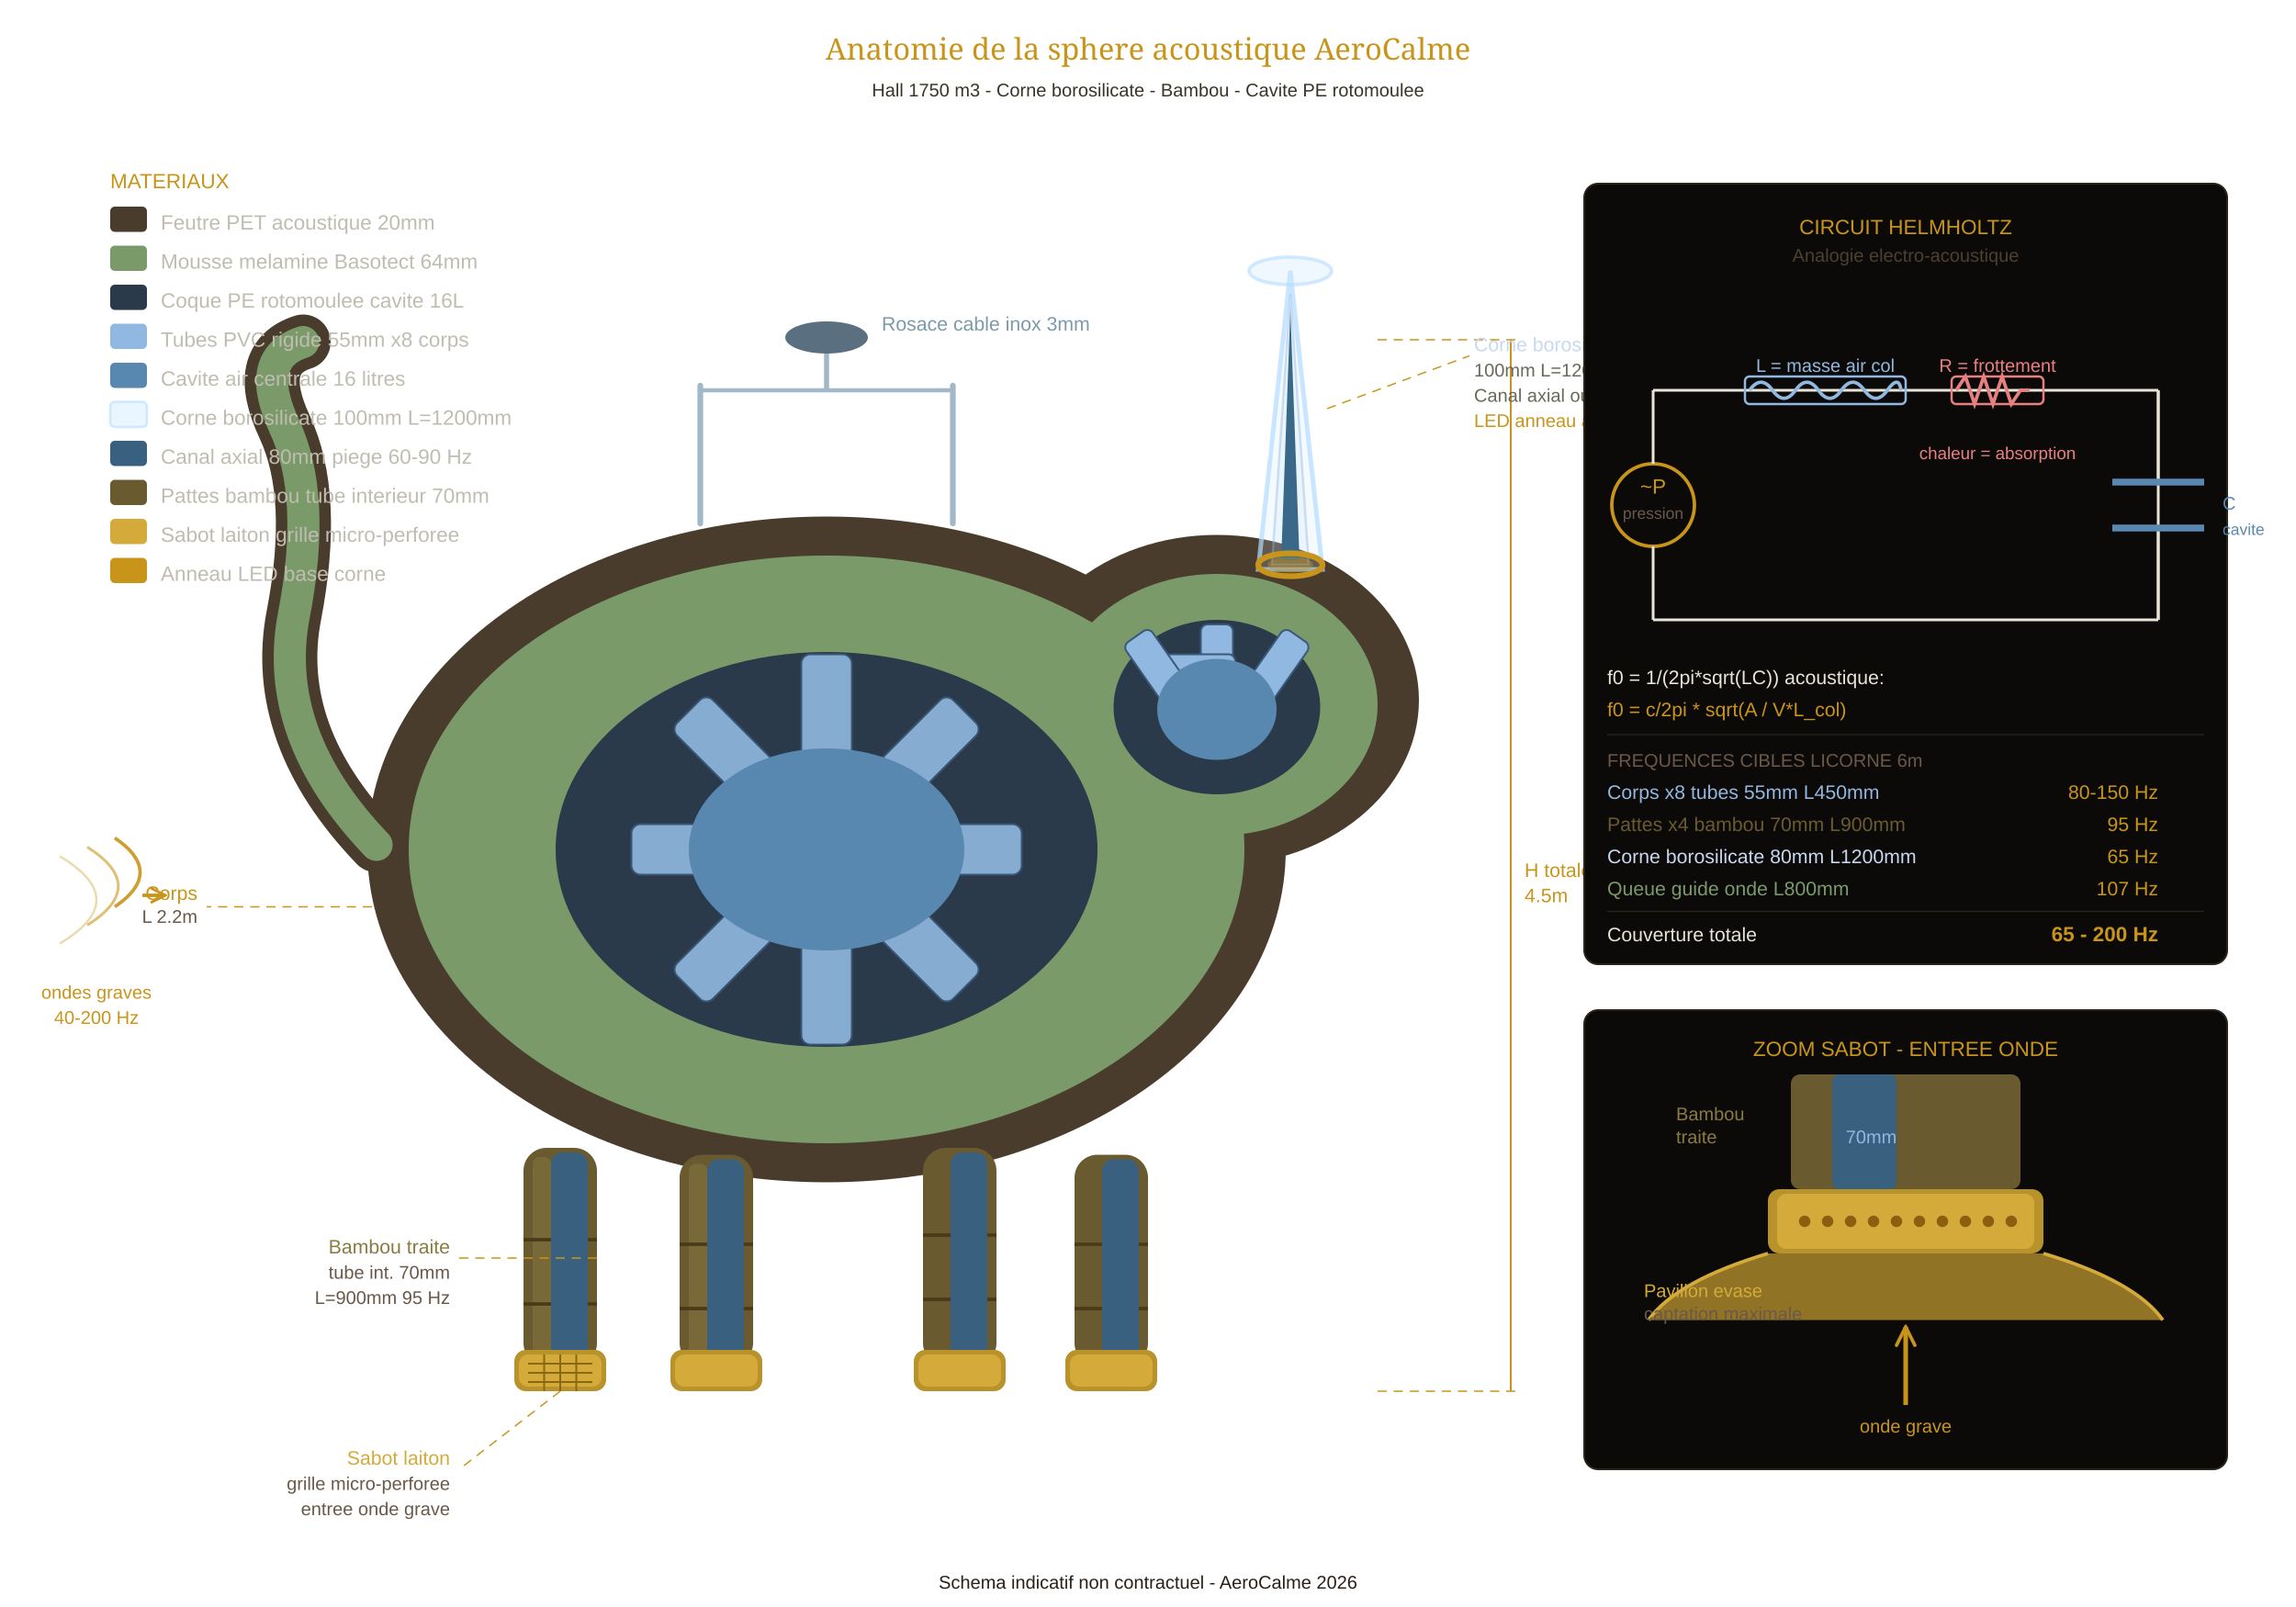
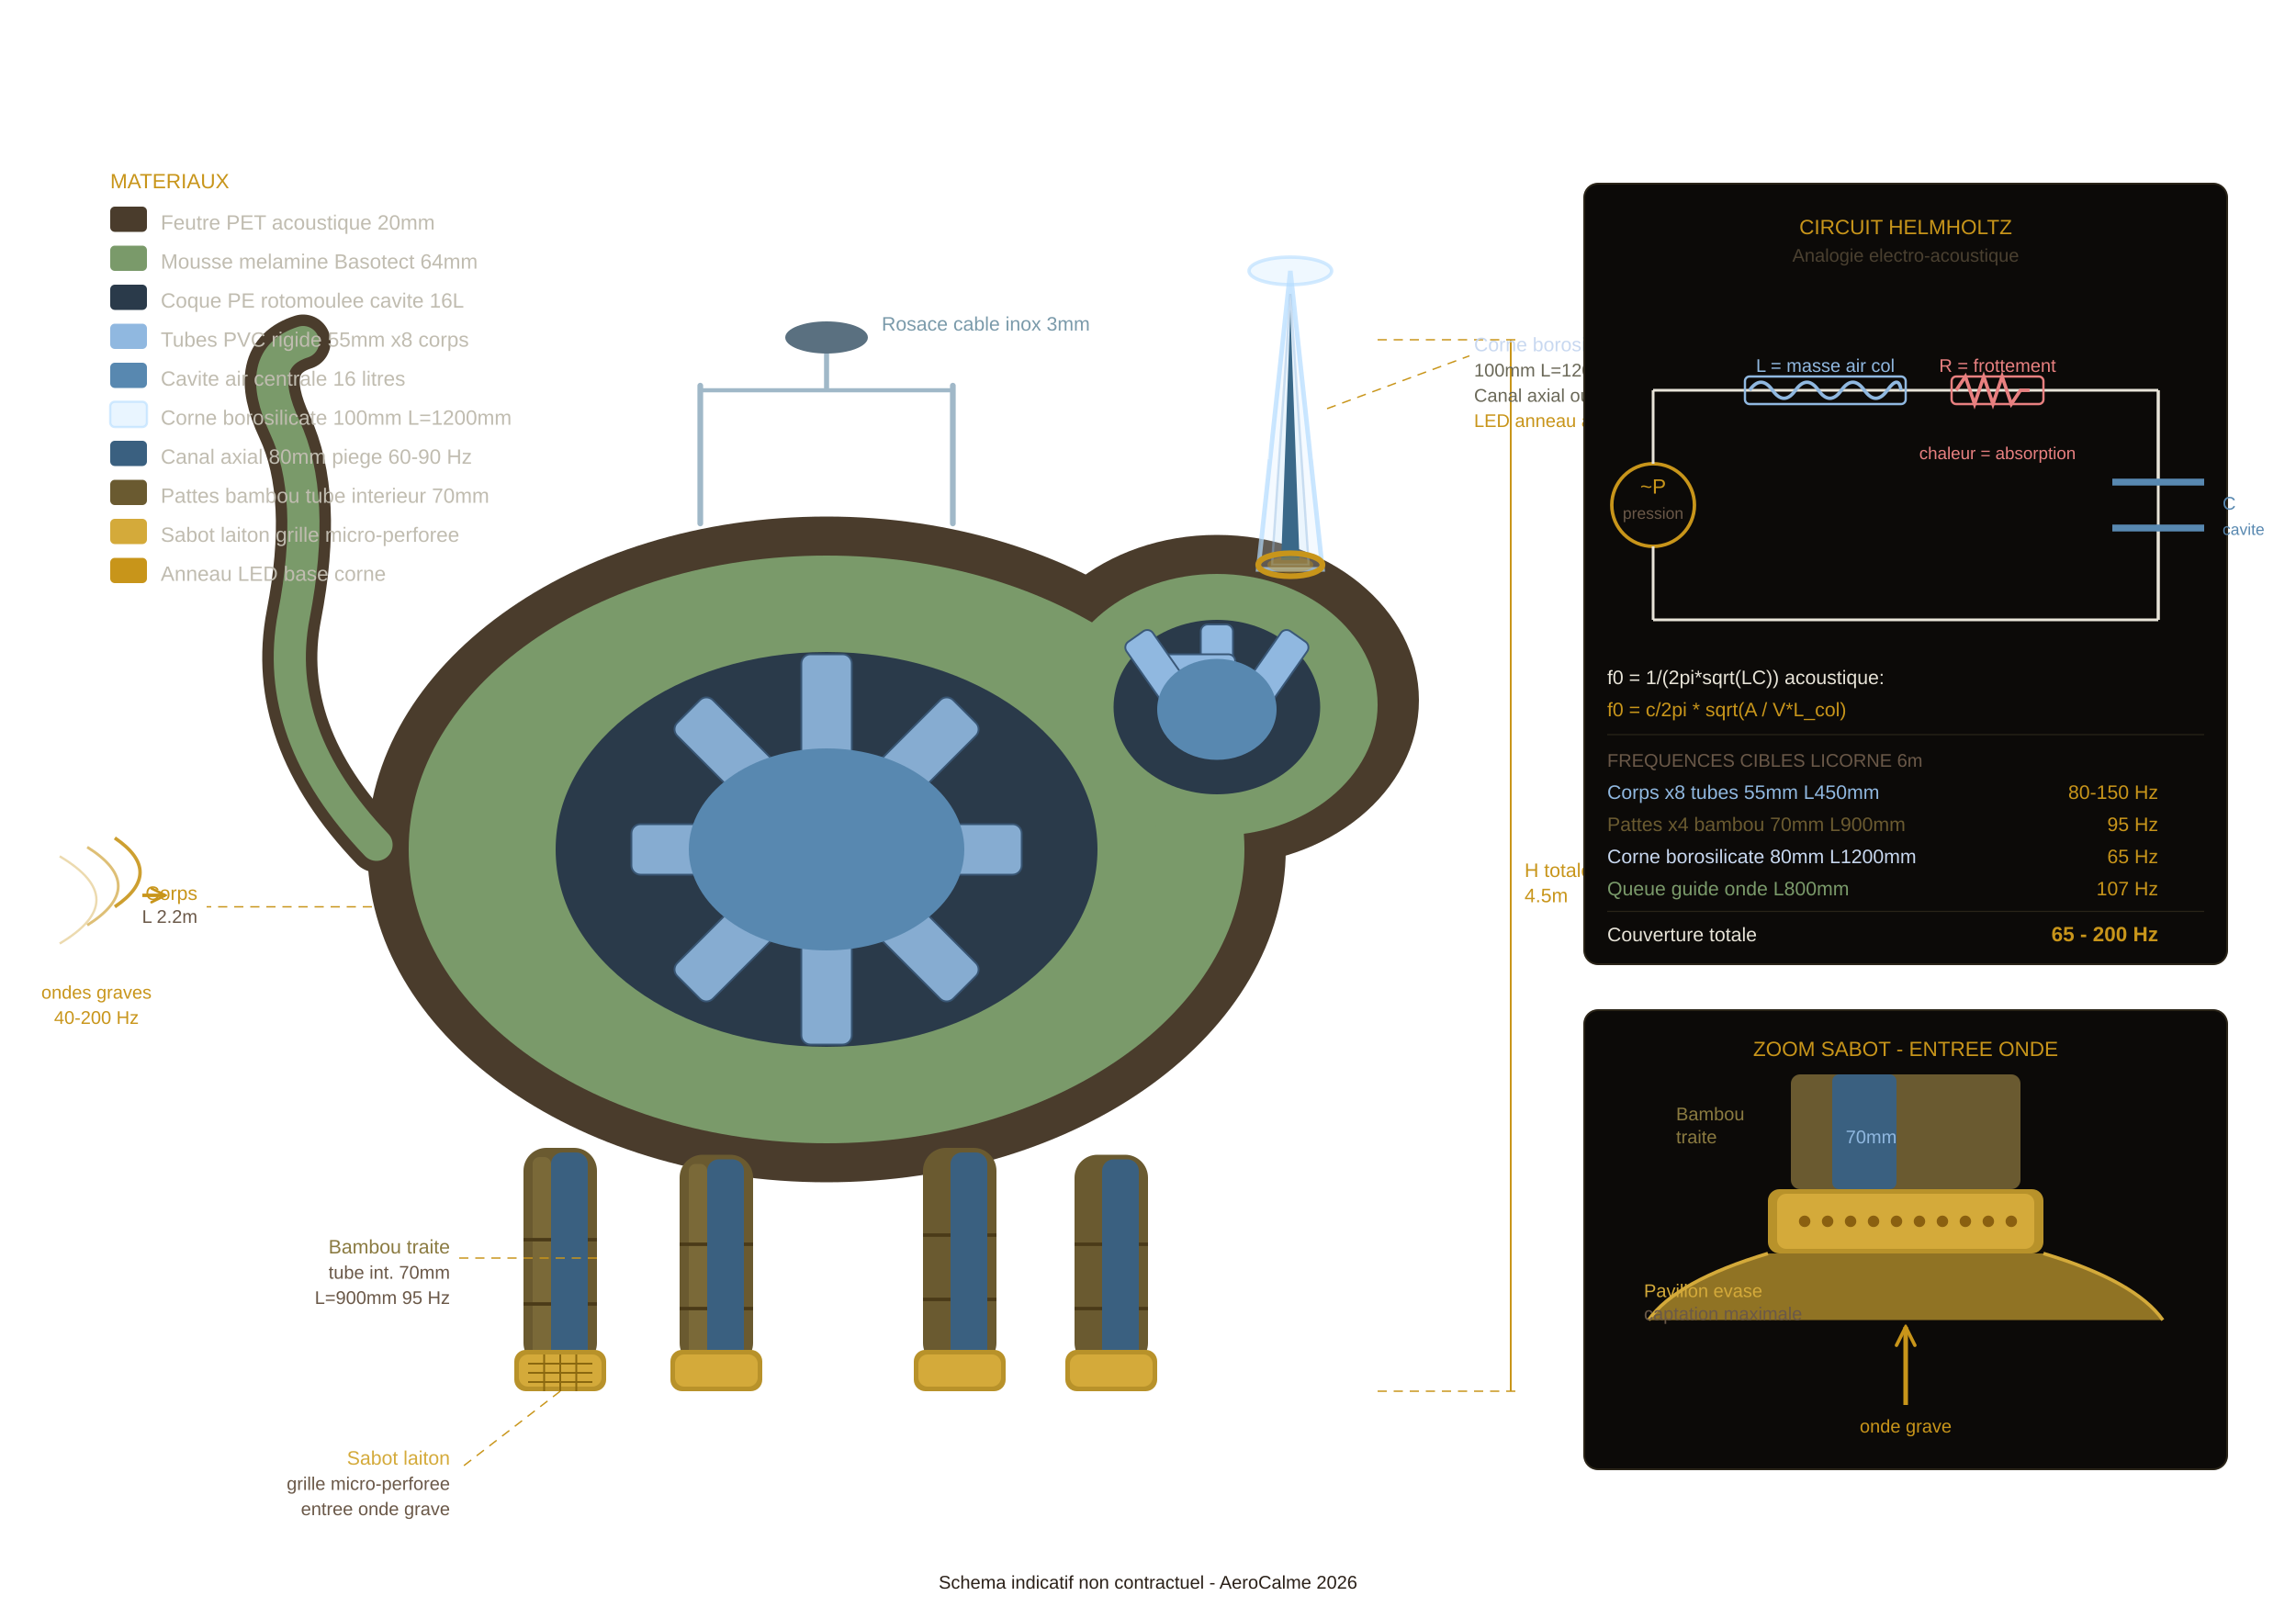
<svg xmlns="http://www.w3.org/2000/svg" width="1000" height="700" viewBox="0 0 1000 700" style="background:#08070a">
  <style>
text { font-family: Arial, sans-serif; letter-spacing: 0; }
</style>
-   <text x="500" y="26" text-anchor="middle" font-size="13" fill="#C8951A" style="font-family:Georgia,serif">Anatomie de la sphere acoustique AeroCalme</text>
-   <text x="500" y="42" text-anchor="middle" font-size="8" fill="#3a3428">Hall 1750 m3 - Corne borosilicate - Bambou - Cavite PE rotomoulee</text>
  <ellipse cx="360" cy="370" rx="200" ry="145" fill="#4a3c2c" />
  <ellipse cx="530" cy="305" rx="88" ry="72" fill="#4a3c2c" />
  <path d="M452 318 Q482 358 460 382 L418 377 Q425 348 442 323Z" fill="#4a3c2c" />
  <path d="M164 368 Q118 320 128 268 Q138 216 124 186 Q110 156 132 149" fill="none" stroke="#4a3c2c" stroke-width="24" stroke-linecap="round" />
  <ellipse cx="360" cy="370" rx="182" ry="128" fill="#7a9a6a" />
  <ellipse cx="530" cy="307" rx="70" ry="57" fill="#7a9a6a" />
  <path d="M454 324 Q478 356 460 379 L422 374 Q430 350 445 328Z" fill="#7a9a6a" />
  <path d="M164 368 Q118 320 128 268 Q138 216 124 186 Q110 156 132 149" fill="none" stroke="#7a9a6a" stroke-width="14" stroke-linecap="round" />
  <ellipse cx="360" cy="370" rx="118" ry="86" fill="#2a3a4a" />
  <ellipse cx="530" cy="308" rx="45" ry="38" fill="#2a3a4a" />
  <g fill="#90b8e0" stroke="#3a5878" stroke-width="0.8" opacity="0.9">
    <rect x="349" y="285" width="22" height="85" rx="4" transform="rotate(0,360,370)" />
    <rect x="349" y="285" width="22" height="85" rx="4" transform="rotate(45,360,370)" />
    <rect x="349" y="285" width="22" height="85" rx="4" transform="rotate(90,360,370)" />
    <rect x="349" y="285" width="22" height="85" rx="4" transform="rotate(135,360,370)" />
    <rect x="349" y="285" width="22" height="85" rx="4" transform="rotate(180,360,370)" />
    <rect x="349" y="285" width="22" height="85" rx="4" transform="rotate(225,360,370)" />
    <rect x="349" y="285" width="22" height="85" rx="4" transform="rotate(270,360,370)" />
    <rect x="349" y="285" width="22" height="85" rx="4" transform="rotate(315,360,370)" />
  </g>
  <g fill="#90b8e0" stroke="#3a5878" stroke-width="0.8">
    <rect x="523" y="272" width="14" height="36" rx="3" />
    <rect x="502" y="285" width="36" height="14" rx="3" />
    <rect x="498" y="274" width="14" height="36" rx="3" transform="rotate(-35,505,292)" />
    <rect x="548" y="274" width="14" height="36" rx="3" transform="rotate(35,555,292)" />
  </g>
  <ellipse cx="360" cy="370" rx="60" ry="44" fill="#5888b0" />
  <ellipse cx="530" cy="309" rx="26" ry="22" fill="#5888b0" />
  <polygon points="548,248 562,118 576,248" fill="rgba(200,230,255,0.18)" stroke="rgba(180,220,255,0.7)" stroke-width="2" />
  <polygon points="554,246 562,128 570,246" fill="rgba(160,200,240,0.12)" stroke="rgba(140,180,220,0.4)" stroke-width="1" />
  <polygon points="558,244 562,135 566,244" fill="#3a6888" />
  <line x1="552" y1="200" x2="554" y2="130" stroke="rgba(255,255,255,0.35)" stroke-width="1.5" />
  <line x1="572" y1="200" x2="570" y2="135" stroke="rgba(255,255,255,0.15)" stroke-width="1" />
  <ellipse cx="562" cy="118" rx="18" ry="6" fill="rgba(200,230,255,0.3)" stroke="rgba(180,220,255,0.6)" stroke-width="1.5" />
  <ellipse cx="562" cy="246" rx="14" ry="5" fill="none" stroke="#C8951A" stroke-width="2.5" />
  <ellipse cx="562" cy="246" rx="10" ry="3.5" fill="#C8951A" opacity="0.4" />
  <rect x="228" y="500" width="32" height="95" rx="10" fill="#6a5a30" />
  <rect x="232" y="504" width="8" height="87" rx="3" fill="#8a7840" opacity="0.5" />
  <line x1="228" y1="540" x2="260" y2="540" stroke="#4a3a18" stroke-width="1.5" />
  <line x1="228" y1="568" x2="260" y2="568" stroke="#4a3a18" stroke-width="1.5" />
  <rect x="240" y="502" width="16" height="91" rx="5" fill="#3a6080" />
  <rect x="224" y="588" width="40" height="18" rx="5" fill="#b8922a" />
  <rect x="226" y="590" width="36" height="14" rx="4" fill="#d4aa3a" />
  <line x1="230" y1="594" x2="258" y2="594" stroke="#8a6810" stroke-width="0.8" />
  <line x1="230" y1="598" x2="258" y2="598" stroke="#8a6810" stroke-width="0.8" />
  <line x1="230" y1="602" x2="258" y2="602" stroke="#8a6810" stroke-width="0.8" />
  <line x1="237" y1="590" x2="237" y2="606" stroke="#8a6810" stroke-width="0.8" />
  <line x1="244" y1="590" x2="244" y2="606" stroke="#8a6810" stroke-width="0.8" />
  <line x1="251" y1="590" x2="251" y2="606" stroke="#8a6810" stroke-width="0.8" />
  <rect x="296" y="503" width="32" height="92" rx="10" fill="#6a5a30" />
  <rect x="300" y="507" width="8" height="84" rx="3" fill="#8a7840" opacity="0.5" />
  <line x1="296" y1="542" x2="328" y2="542" stroke="#4a3a18" stroke-width="1.5" />
  <line x1="296" y1="570" x2="328" y2="570" stroke="#4a3a18" stroke-width="1.5" />
  <rect x="308" y="505" width="16" height="88" rx="5" fill="#3a6080" />
  <rect x="292" y="588" width="40" height="18" rx="5" fill="#b8922a" />
  <rect x="294" y="590" width="36" height="14" rx="4" fill="#d4aa3a" />
  <rect x="402" y="500" width="32" height="95" rx="10" fill="#6a5a30" />
  <line x1="402" y1="538" x2="434" y2="538" stroke="#4a3a18" stroke-width="1.5" />
  <line x1="402" y1="566" x2="434" y2="566" stroke="#4a3a18" stroke-width="1.5" />
  <rect x="414" y="502" width="16" height="91" rx="5" fill="#3a6080" />
  <rect x="398" y="588" width="40" height="18" rx="5" fill="#b8922a" />
  <rect x="400" y="590" width="36" height="14" rx="4" fill="#d4aa3a" />
  <rect x="468" y="503" width="32" height="92" rx="10" fill="#6a5a30" />
  <line x1="468" y1="542" x2="500" y2="542" stroke="#4a3a18" stroke-width="1.5" />
  <line x1="468" y1="570" x2="500" y2="570" stroke="#4a3a18" stroke-width="1.5" />
  <rect x="480" y="505" width="16" height="88" rx="5" fill="#3a6080" />
  <rect x="464" y="588" width="40" height="18" rx="5" fill="#b8922a" />
  <rect x="466" y="590" width="36" height="14" rx="4" fill="#d4aa3a" />
  <line x1="305" y1="228" x2="305" y2="168" stroke="#a0b8c8" stroke-width="2.5" stroke-linecap="round" />
  <line x1="415" y1="228" x2="415" y2="168" stroke="#a0b8c8" stroke-width="2.5" stroke-linecap="round" />
  <line x1="305" y1="170" x2="415" y2="170" stroke="#a0b8c8" stroke-width="1.8" />
  <line x1="360" y1="170" x2="360" y2="150" stroke="#a0b8c8" stroke-width="2.2" />
  <ellipse cx="360" cy="147" rx="18" ry="7" fill="#5a7080" />
  <text x="384" y="144" font-size="8.5" fill="#7a9aaa">Rosace cable inox 3mm</text>
  <path d="M50 395 Q72 380 50 365" fill="none" stroke="#C8951A" stroke-width="1.5" opacity="0.9" />
  <path d="M38 403 Q65 386 38 369" fill="none" stroke="#C8951A" stroke-width="1.2" opacity="0.6" />
  <path d="M26 411 Q58 392 26 373" fill="none" stroke="#C8951A" stroke-width="1" opacity="0.35" />
  <text x="42" y="435" text-anchor="middle" font-size="8" fill="#C8951A">ondes graves</text>
  <text x="42" y="446" text-anchor="middle" font-size="8" fill="#C8951A">40-200 Hz</text>
  <defs>
    <marker id="arrg" viewBox="0 0 10 10" refX="9" refY="5" markerWidth="5" markerHeight="5" orient="auto">
      <path d="M1 1L9 5L1 9" fill="none" stroke="#C8951A" stroke-width="1.5" stroke-linecap="round" />
    </marker>
  </defs>
  <line x1="62" y1="390" x2="72" y2="390" stroke="#C8951A" stroke-width="1.5" marker-end="url(#arrg)" />
  <text x="48" y="82" font-size="9" fill="#C8951A">MATERIAUX</text>
  <rect x="48" y="90" width="16" height="11" rx="2" fill="#4a3c2c" />
  <text x="70" y="100" font-size="9" fill="#c0bcb0">Feutre PET acoustique 20mm</text>
  <rect x="48" y="107" width="16" height="11" rx="2" fill="#7a9a6a" />
  <text x="70" y="117" font-size="9" fill="#c0bcb0">Mousse melamine Basotect 64mm</text>
  <rect x="48" y="124" width="16" height="11" rx="2" fill="#2a3a4a" />
  <text x="70" y="134" font-size="9" fill="#c0bcb0">Coque PE rotomoulee cavite 16L</text>
  <rect x="48" y="141" width="16" height="11" rx="2" fill="#90b8e0" />
  <text x="70" y="151" font-size="9" fill="#c0bcb0">Tubes PVC rigide 55mm x8 corps</text>
  <rect x="48" y="158" width="16" height="11" rx="2" fill="#5888b0" />
  <text x="70" y="168" font-size="9" fill="#c0bcb0">Cavite air centrale 16 litres</text>
  <rect x="48" y="175" width="16" height="11" rx="2" fill="rgba(200,230,255,0.4)" stroke="rgba(180,220,255,0.6)" stroke-width="1" />
  <text x="70" y="185" font-size="9" fill="#c0bcb0">Corne borosilicate 100mm L=1200mm</text>
  <rect x="48" y="192" width="16" height="11" rx="2" fill="#3a6080" />
  <text x="70" y="202" font-size="9" fill="#c0bcb0">Canal axial 80mm piege 60-90 Hz</text>
  <rect x="48" y="209" width="16" height="11" rx="2" fill="#6a5a30" />
  <text x="70" y="219" font-size="9" fill="#c0bcb0">Pattes bambou tube interieur 70mm</text>
  <rect x="48" y="226" width="16" height="11" rx="2" fill="#d4aa3a" />
  <text x="70" y="236" font-size="9" fill="#c0bcb0">Sabot laiton grille micro-perforee</text>
  <rect x="48" y="243" width="16" height="11" rx="2" fill="#C8951A" />
  <text x="70" y="253" font-size="9" fill="#c0bcb0">Anneau LED base corne</text>
  <line x1="162" y1="395" x2="90" y2="395" stroke="#C8951A" stroke-width="0.6" stroke-dasharray="4,3" />
  <text x="86" y="392" text-anchor="end" font-size="8.5" fill="#C8951A">Corps</text>
  <text x="86" y="402" text-anchor="end" font-size="8" fill="#6a5848">L 2.2m</text>
  <line x1="600" y1="148" x2="660" y2="148" stroke="#C8951A" stroke-width="0.6" stroke-dasharray="4,3" />
  <line x1="600" y1="606" x2="660" y2="606" stroke="#C8951A" stroke-width="0.6" stroke-dasharray="4,3" />
  <line x1="658" y1="148" x2="658" y2="606" stroke="#C8951A" stroke-width="0.8" />
  <text x="664" y="382" font-size="8.5" fill="#C8951A">H totale</text>
  <text x="664" y="393" font-size="8.5" fill="#C8951A">4.5m</text>
  <line x1="578" y1="178" x2="640" y2="155" stroke="#C8951A" stroke-width="0.6" stroke-dasharray="4,3" />
  <text x="642" y="153" font-size="8.5" fill="#c8d8f0">Corne borosilicate</text>
  <text x="642" y="164" font-size="8" fill="#6a6858">100mm L=1200mm</text>
  <text x="642" y="175" font-size="8" fill="#6a6858">Canal axial ouvert 65 Hz</text>
  <text x="642" y="186" font-size="8" fill="#C8951A">LED anneau a la base</text>
  <line x1="244" y1="606" x2="200" y2="640" stroke="#C8951A" stroke-width="0.6" stroke-dasharray="4,3" />
  <text x="196" y="638" text-anchor="end" font-size="8.5" fill="#d4aa3a">Sabot laiton</text>
  <text x="196" y="649" text-anchor="end" font-size="8" fill="#6a5848">grille micro-perforee</text>
  <text x="196" y="660" text-anchor="end" font-size="8" fill="#6a5848">entree onde grave</text>
  <line x1="260" y1="548" x2="200" y2="548" stroke="#C8951A" stroke-width="0.6" stroke-dasharray="4,3" />
  <text x="196" y="546" text-anchor="end" font-size="8.5" fill="#8a7a40">Bambou traite</text>
  <text x="196" y="557" text-anchor="end" font-size="8" fill="#6a5848">tube int. 70mm</text>
  <text x="196" y="568" text-anchor="end" font-size="8" fill="#6a5848">L=900mm 95 Hz</text>
  <rect x="690" y="80" width="280" height="340" rx="6" fill="#0c0a08" stroke="#2a2418" stroke-width="0.8" />
  <text x="830" y="102" text-anchor="middle" font-size="9" fill="#C8951A">CIRCUIT HELMHOLTZ</text>
  <text x="830" y="114" text-anchor="middle" font-size="8" fill="#4a4030">Analogie electro-acoustique</text>
  <circle cx="720" cy="220" r="18" fill="none" stroke="#C8951A" stroke-width="1.5" />
  <text x="720" y="215" text-anchor="middle" font-size="9" fill="#C8951A">~P</text>
  <text x="720" y="226" text-anchor="middle" font-size="7" fill="#6a5848">pression</text>
  <line x1="720" y1="202" x2="720" y2="170" stroke="#e8e4d8" stroke-width="1.2" />
  <line x1="720" y1="170" x2="940" y2="170" stroke="#e8e4d8" stroke-width="1.2" />
  <line x1="720" y1="238" x2="720" y2="270" stroke="#e8e4d8" stroke-width="1.2" />
  <line x1="720" y1="270" x2="940" y2="270" stroke="#e8e4d8" stroke-width="1.2" />
  <line x1="940" y1="170" x2="940" y2="270" stroke="#e8e4d8" stroke-width="1.2" />
  <text x="795" y="162" text-anchor="middle" font-size="8" fill="#90b8e0">L = masse air col</text>
  <rect x="760" y="164" width="70" height="12" rx="2" fill="none" stroke="#90b8e0" stroke-width="1" />
  <path d="M762 170 Q767 163 772 170 Q777 177 782 170 Q787 163 792 170 Q797 177 802 170 Q807 163 812 170 Q817 177 822 170 Q827 163 828 170" fill="none" stroke="#90b8e0" stroke-width="1.5" />
  <text x="870" y="162" text-anchor="middle" font-size="8" fill="#e88080">R = frottement</text>
  <rect x="850" y="164" width="40" height="12" rx="2" fill="none" stroke="#e88080" stroke-width="1" />
  <path d="M852 170 L856 164 L860 176 L864 164 L868 176 L872 164 L876 176 L880 170 L884 170" fill="none" stroke="#e88080" stroke-width="1.5" />
  <text x="870" y="200" text-anchor="middle" font-size="7.5" fill="#e88080">chaleur = absorption</text>
  <line x1="940" y1="170" x2="940" y2="210" stroke="#e8e4d8" stroke-width="1.2" />
  <line x1="940" y1="230" x2="940" y2="270" stroke="#e8e4d8" stroke-width="1.2" />
  <line x1="920" y1="210" x2="960" y2="210" stroke="#5888b0" stroke-width="3" />
  <line x1="920" y1="230" x2="960" y2="230" stroke="#5888b0" stroke-width="3" />
  <text x="968" y="222" font-size="8" fill="#5888b0">C</text>
  <text x="968" y="233" font-size="7" fill="#5888b0">cavite</text>
  <text x="700" y="298" font-size="8.5" fill="#e8e4d8">f0 = 1/(2pi*sqrt(LC)) acoustique:</text>
  <text x="700" y="312" font-size="8.5" fill="#C8951A">f0 = c/2pi * sqrt(A / V*L_col)</text>
  <line x1="700" y1="320" x2="960" y2="320" stroke="#2a2418" stroke-width="0.5" />
  <text x="700" y="334" font-size="8" fill="#6a5848">FREQUENCES CIBLES LICORNE 6m</text>
  <text x="700" y="348" font-size="8.5" fill="#90b8e0">Corps x8 tubes 55mm L450mm</text>
  <text x="940" y="348" text-anchor="end" font-size="8.5" fill="#C8951A">80-150 Hz</text>
  <text x="700" y="362" font-size="8.5" fill="#6a5a30">Pattes x4 bambou 70mm L900mm</text>
  <text x="940" y="362" text-anchor="end" font-size="8.5" fill="#C8951A">95 Hz</text>
  <text x="700" y="376" font-size="8.5" fill="#c8d8f0">Corne borosilicate 80mm L1200mm</text>
  <text x="940" y="376" text-anchor="end" font-size="8.5" fill="#C8951A">65 Hz</text>
  <text x="700" y="390" font-size="8.5" fill="#7a9a6a">Queue guide onde L800mm</text>
  <text x="940" y="390" text-anchor="end" font-size="8.5" fill="#C8951A">107 Hz</text>
  <line x1="700" y1="397" x2="960" y2="397" stroke="#2a2418" stroke-width="0.5" />
  <text x="700" y="410" font-size="8.5" fill="#e8e4d8">Couverture totale</text>
  <text x="940" y="410" text-anchor="end" font-size="9" fill="#C8951A" font-weight="bold">65 - 200 Hz</text>
  <rect x="690" y="440" width="280" height="200" rx="6" fill="#0c0a08" stroke="#2a2418" stroke-width="0.8" />
  <text x="830" y="460" text-anchor="middle" font-size="9" fill="#C8951A">ZOOM SABOT - ENTREE ONDE</text>
  <rect x="780" y="468" width="100" height="50" rx="4" fill="#6a5a30" />
  <rect x="798" y="468" width="28" height="50" rx="3" fill="#3a6080" />
  <text x="730" y="488" font-size="8" fill="#8a7a40">Bambou</text>
  <text x="730" y="498" font-size="8" fill="#8a7a40">traite</text>
  <text x="815" y="498" text-anchor="middle" font-size="8" fill="#90b8e0">70mm</text>
  <rect x="770" y="518" width="120" height="28" rx="5" fill="#b8922a" />
  <rect x="774" y="520" width="112" height="24" rx="4" fill="#d4aa3a" />
  <g fill="#8a6010">
    <circle cx="786" cy="532" r="2.5" />
    <circle cx="796" cy="532" r="2.5" />
    <circle cx="806" cy="532" r="2.5" />
    <circle cx="816" cy="532" r="2.5" />
    <circle cx="826" cy="532" r="2.5" />
    <circle cx="836" cy="532" r="2.5" />
    <circle cx="846" cy="532" r="2.5" />
    <circle cx="856" cy="532" r="2.5" />
    <circle cx="866" cy="532" r="2.5" />
    <circle cx="876" cy="532" r="2.5" />
  </g>
  <path d="M770 546 Q730 558 718 575 L942 575 Q930 558 890 546Z" fill="#c8a030" opacity="0.7" />
  <path d="M770 546 Q730 558 718 575" fill="none" stroke="#d4aa3a" stroke-width="1.5" />
  <path d="M890 546 Q930 558 942 575" fill="none" stroke="#d4aa3a" stroke-width="1.5" />
  <line x1="830" y1="612" x2="830" y2="578" stroke="#C8951A" stroke-width="2" marker-end="url(#arrg)" />
  <text x="830" y="624" text-anchor="middle" font-size="8" fill="#C8951A">onde grave</text>
  <text x="716" y="565" font-size="8" fill="#d4aa3a">Pavillon evase</text>
  <text x="716" y="575" font-size="8" fill="#6a5848">captation maximale</text>
  <text x="500" y="692" text-anchor="middle" font-size="8" fill="#2a2018">Schema indicatif non contractuel - AeroCalme 2026</text>
</svg>
